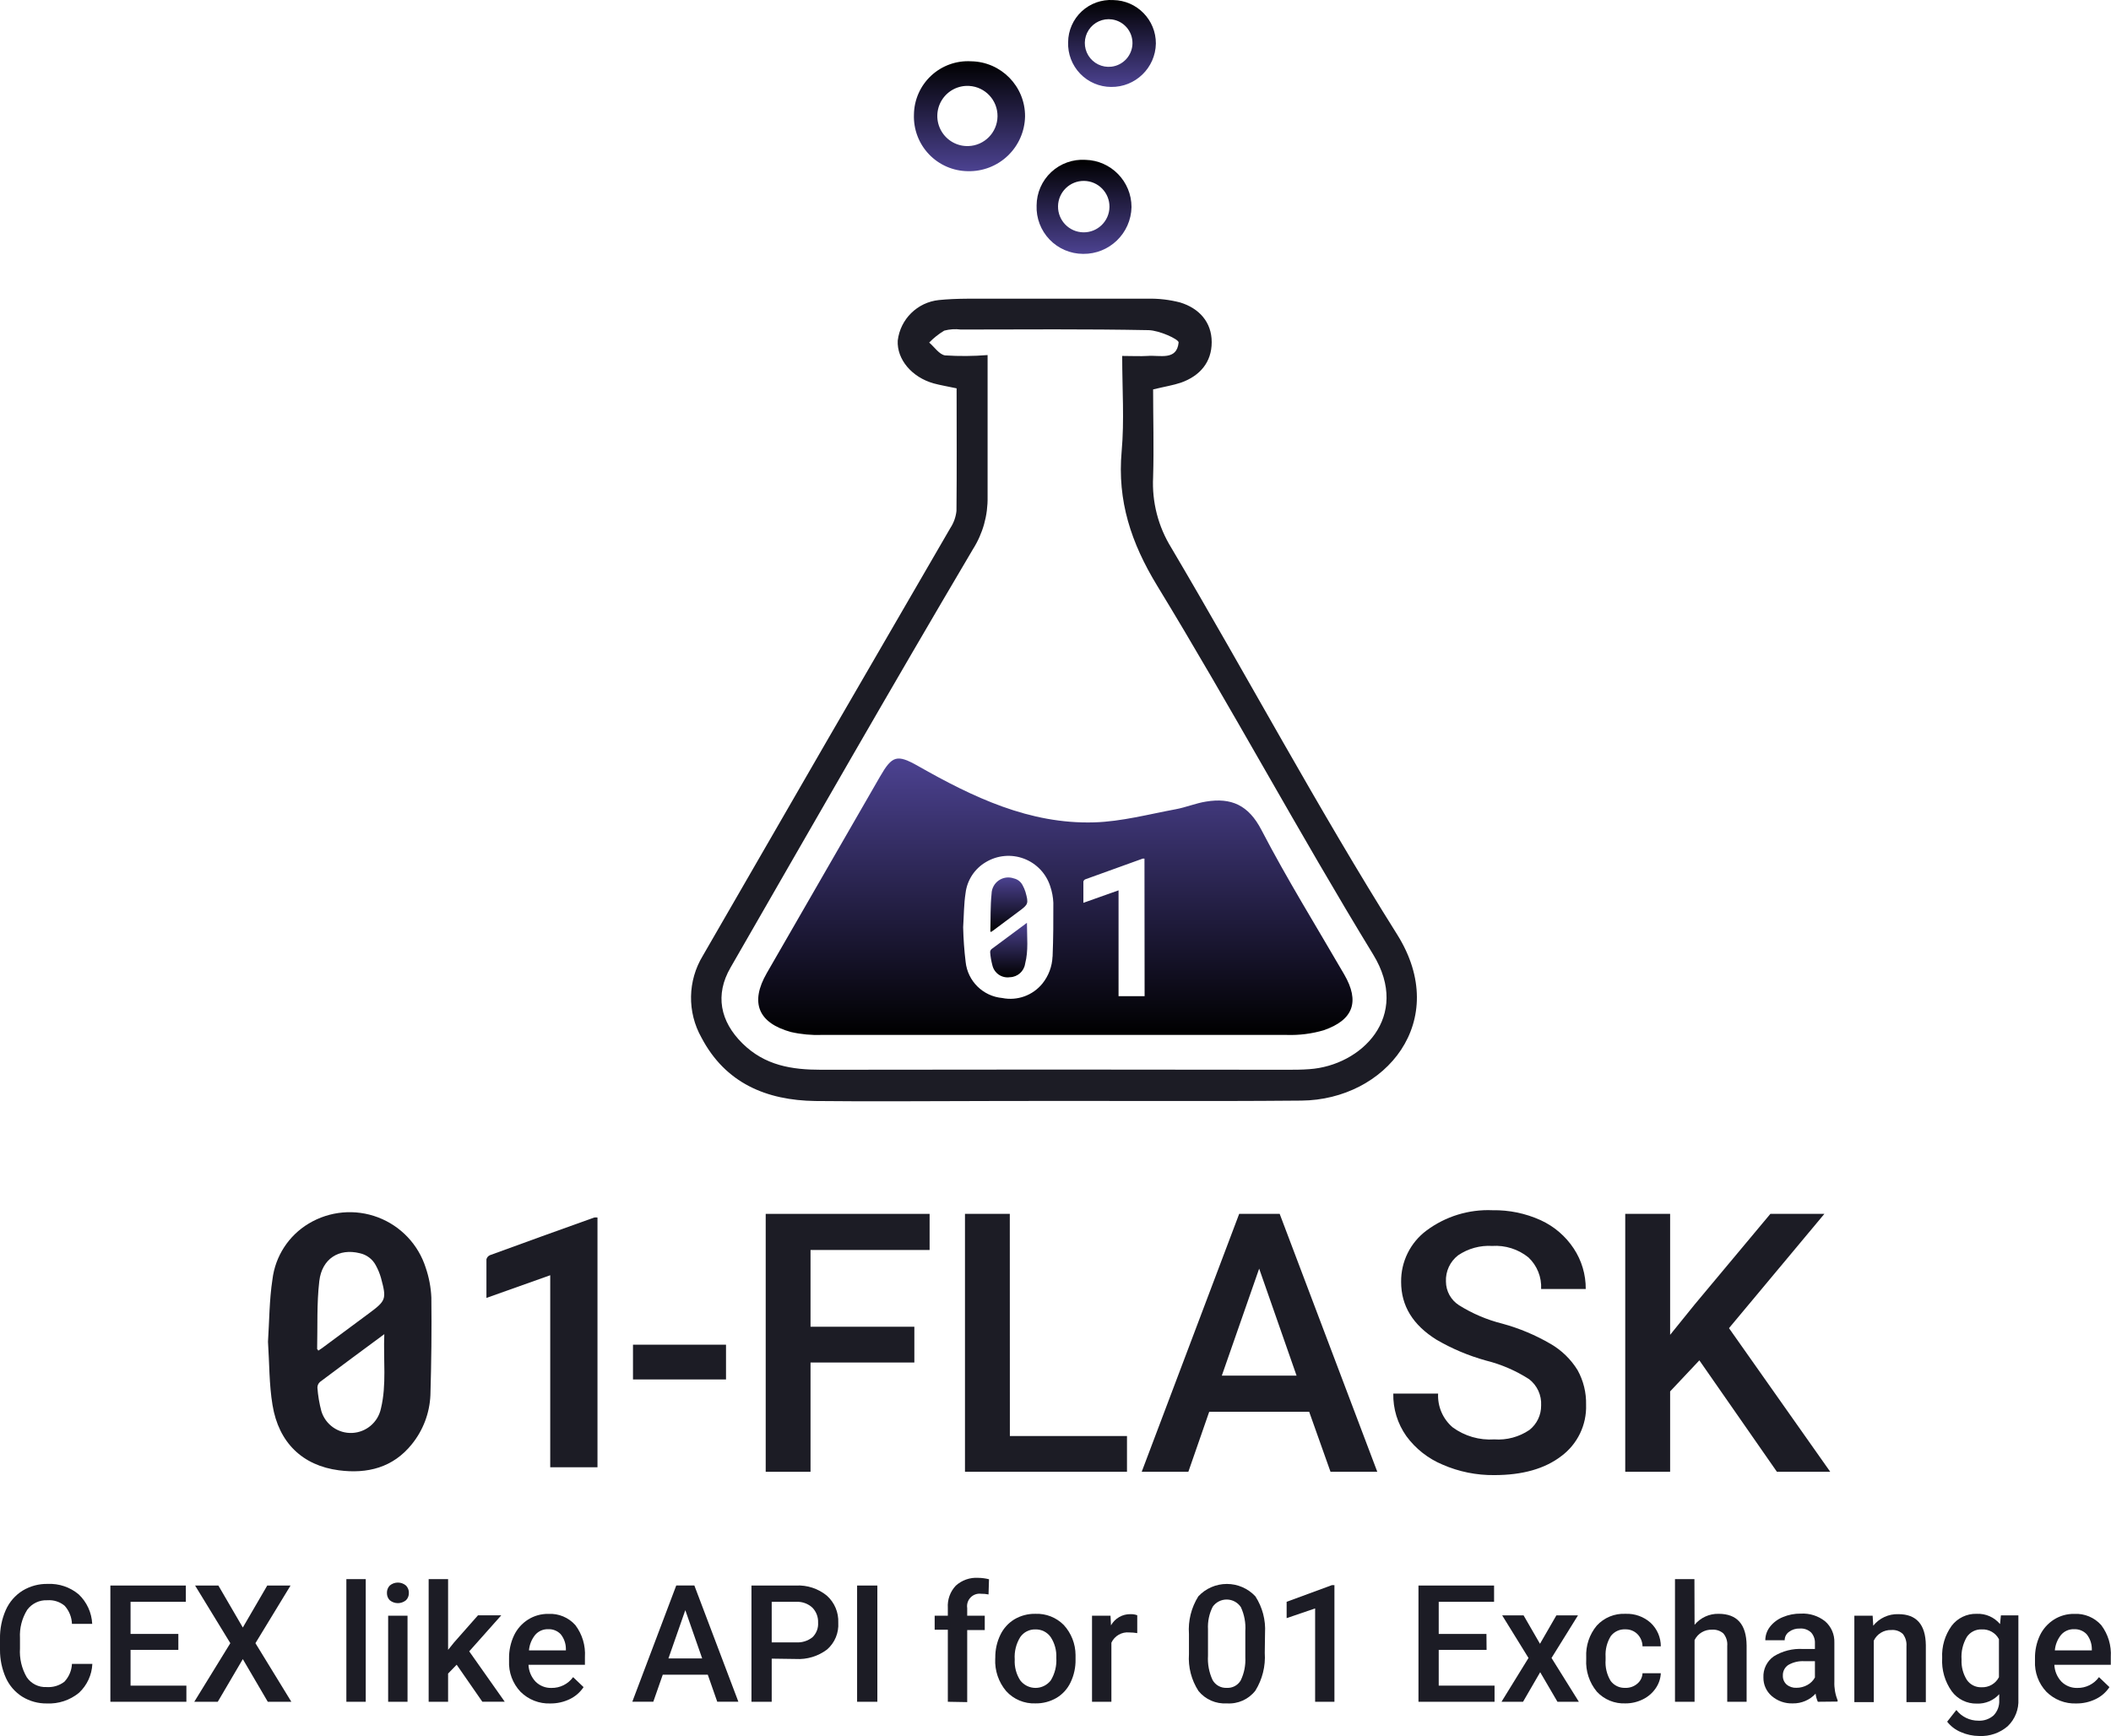
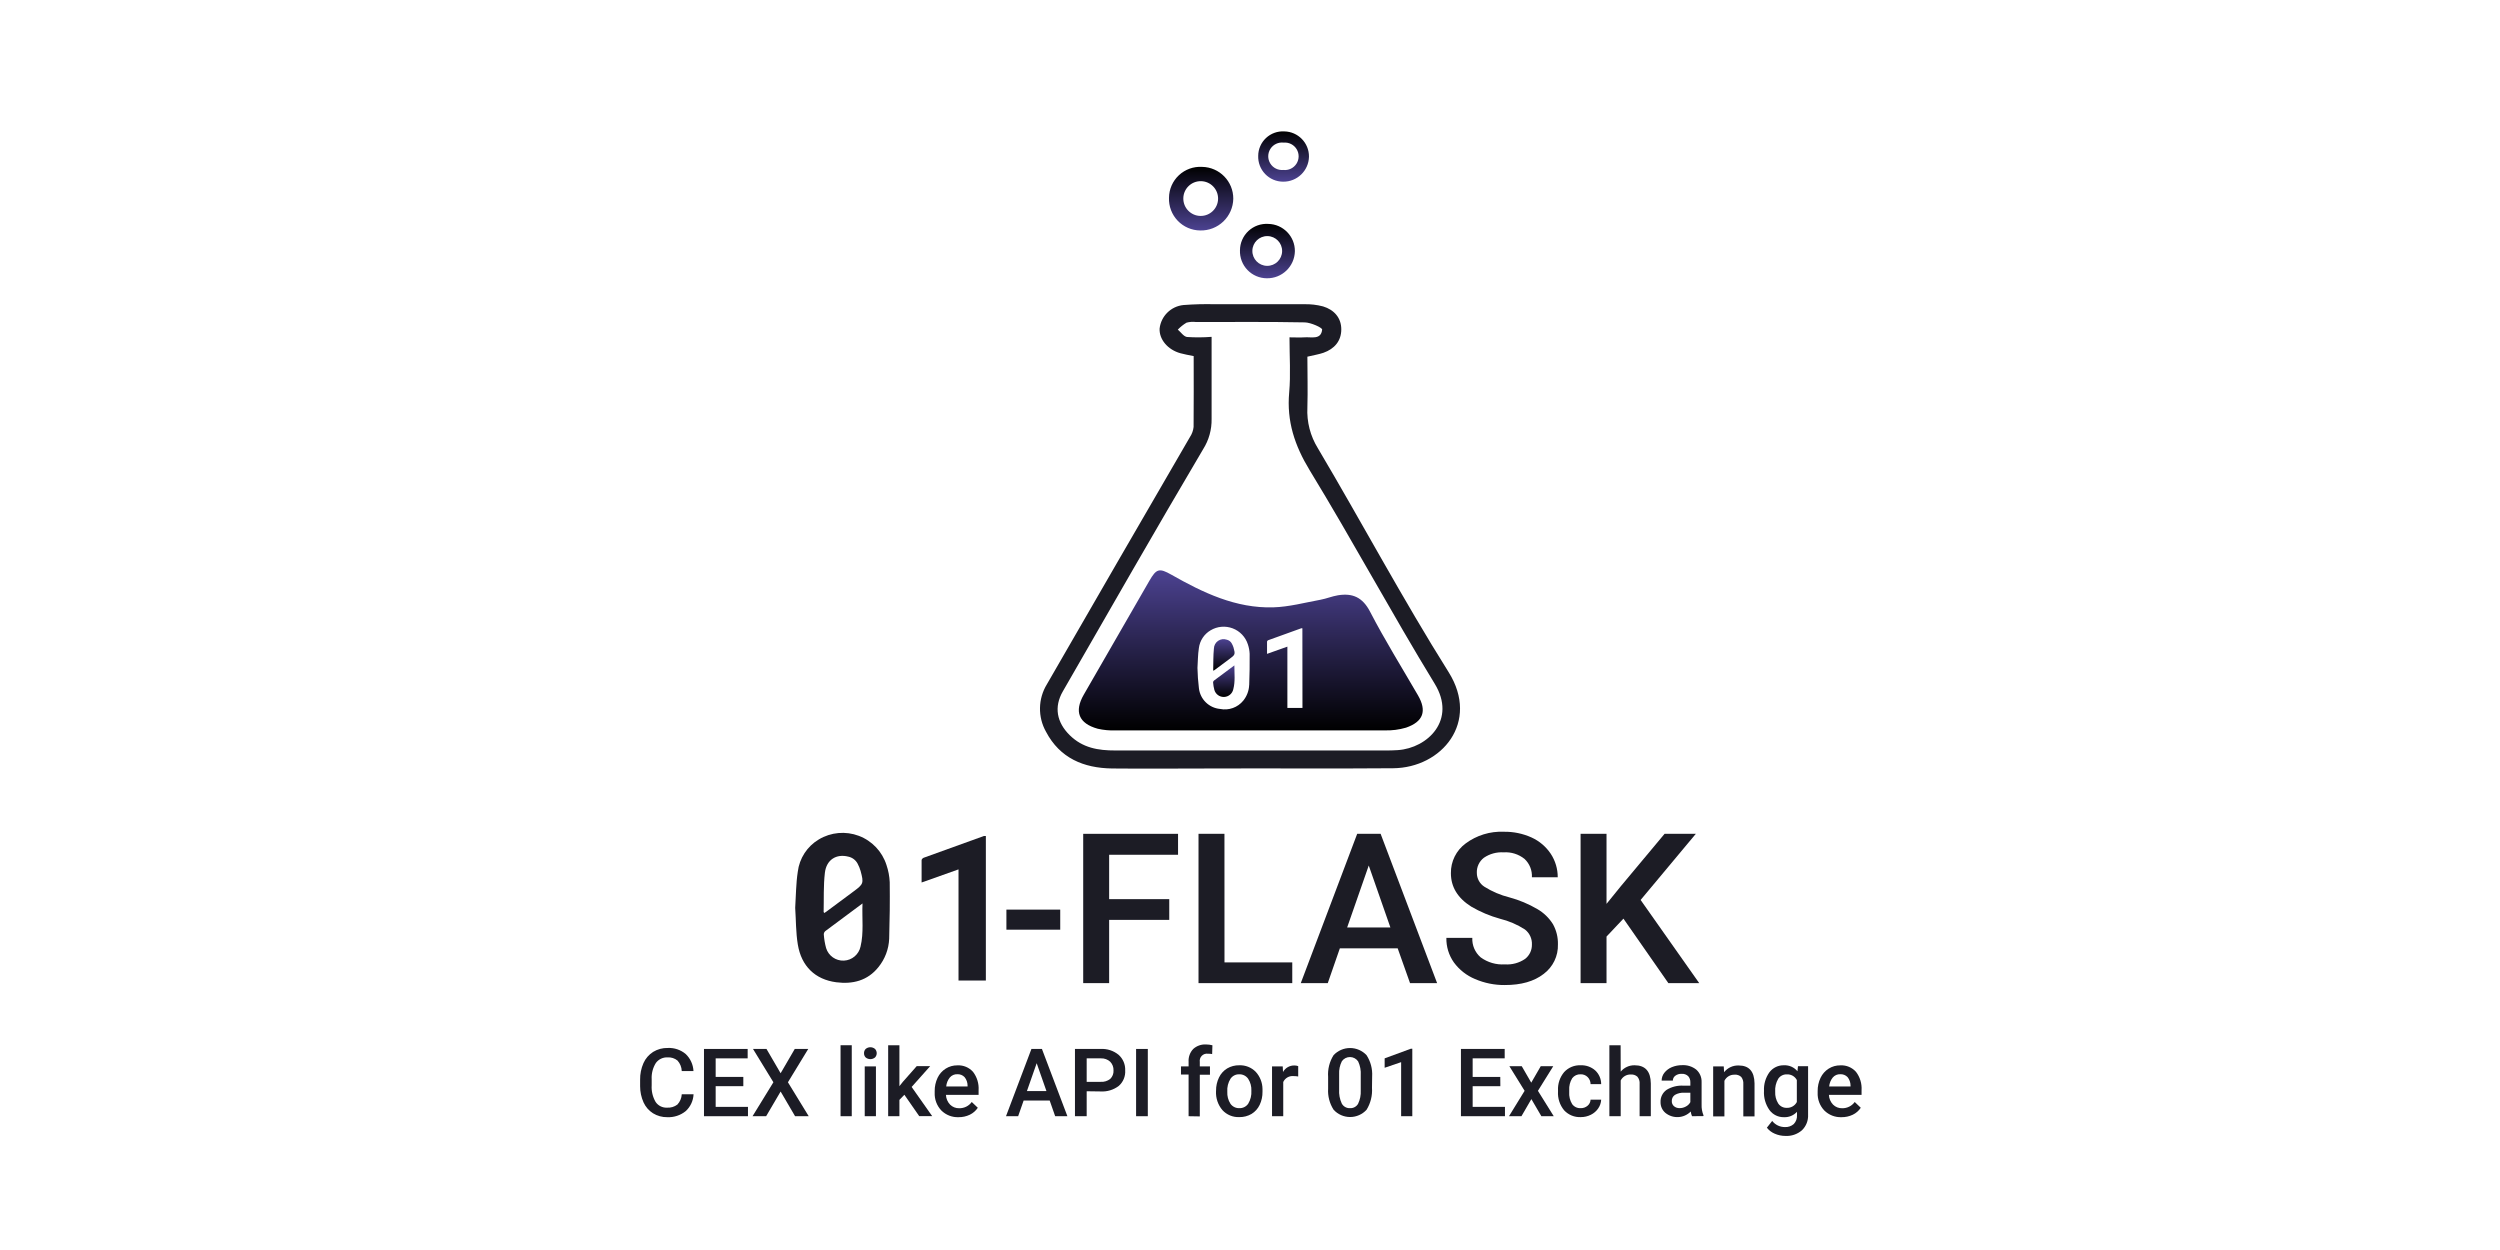
- <svg xmlns="http://www.w3.org/2000/svg" xmlns:xlink="http://www.w3.org/1999/xlink" id="Layer_1" data-name="Layer 1" viewBox="0 0 312.72 257.14">
+ <svg xmlns="http://www.w3.org/2000/svg" xmlns:xlink="http://www.w3.org/1999/xlink" id="Layer_1" data-name="Layer 1" viewBox="0 0 640 320">
  <defs>
    <style>.cls-1{fill:#1c1c25;}.cls-2{fill:url(#linear-gradient);}.cls-3{fill:url(#linear-gradient-2);}.cls-4{fill:url(#linear-gradient-3);}.cls-5{fill:url(#linear-gradient-4);}.cls-6{fill:url(#linear-gradient-5);}.cls-7{fill:url(#linear-gradient-6);}</style>
-     <linearGradient id="linear-gradient" x1="307.43" y1="59.02" x2="307.43" y2="42.73" gradientUnits="userSpaceOnUse">
+     <linearGradient id="linear-gradient" x1="307.43" y1="59.01" x2="307.43" y2="42.73" gradientUnits="userSpaceOnUse">
      <stop offset="0" stop-color="#4c4291" />
      <stop offset="1" />
    </linearGradient>
-     <linearGradient id="linear-gradient-2" x1="324.46" y1="71.25" x2="324.46" y2="57.32" xlink:href="#linear-gradient" />
-     <linearGradient id="linear-gradient-3" x1="328.6" y1="46.52" x2="328.6" y2="33.64" xlink:href="#linear-gradient" />
-     <linearGradient id="linear-gradient-4" x1="313.32" y1="170.35" x2="313.32" y2="178.41" xlink:href="#linear-gradient" />
+     <linearGradient id="linear-gradient-2" x1="324.46" y1="71.24" x2="324.46" y2="57.31" xlink:href="#linear-gradient" />
+     <linearGradient id="linear-gradient-3" x1="328.6" y1="46.51" x2="328.6" y2="33.64" xlink:href="#linear-gradient" />
+     <linearGradient id="linear-gradient-4" x1="313.32" y1="170.34" x2="313.32" y2="178.41" xlink:href="#linear-gradient" />
    <linearGradient id="linear-gradient-5" x1="313.31" y1="163.64" x2="313.31" y2="171.69" xlink:href="#linear-gradient" />
    <linearGradient id="linear-gradient-6" x1="320.21" y1="145.99" x2="320.21" y2="186.98" xlink:href="#linear-gradient" />
  </defs>
-   <path class="cls-1" d="M271.42,238H257.64v-5.15h13.78Z" transform="translate(-163.87 -33.64)" />
-   <path class="cls-1" d="M299.32,235.49H283.94v16.19H277.3V213.47h24.28v5.35H283.94v11.37h15.38Z" transform="translate(-163.87 -33.64)" />
-   <path class="cls-1" d="M313.47,246.38h17.35v5.3h-24V213.47h6.64Z" transform="translate(-163.87 -33.64)" />
-   <path class="cls-1" d="M357.81,242.79H343l-3.09,8.89H333l14.44-38.21h6l14.46,38.21h-6.93Zm-12.94-5.36h11.07l-5.54-15.85Z" transform="translate(-163.87 -33.64)" />
-   <path class="cls-1" d="M392.17,241.84a4.59,4.59,0,0,0-1.78-3.88A21.34,21.34,0,0,0,384,235.2a30.86,30.86,0,0,1-7.35-3.1c-3.48-2.18-5.22-5-5.22-8.55a9.34,9.34,0,0,1,3.77-7.62,15.26,15.26,0,0,1,9.77-3,16.57,16.57,0,0,1,7.12,1.47A11.71,11.71,0,0,1,397,218.6a10.73,10.73,0,0,1,1.78,6h-6.61a6,6,0,0,0-1.88-4.68,7.74,7.74,0,0,0-5.37-1.7,8.13,8.13,0,0,0-5.05,1.39,4.65,4.65,0,0,0-1.8,3.89A4.18,4.18,0,0,0,380,227a22.21,22.21,0,0,0,6.41,2.73,29.64,29.64,0,0,1,7.16,3,11.39,11.39,0,0,1,4,3.89,10.11,10.11,0,0,1,1.26,5.13,9.1,9.1,0,0,1-3.66,7.6q-3.67,2.82-9.94,2.82a18.61,18.61,0,0,1-7.63-1.54,12.72,12.72,0,0,1-5.4-4.24,10.53,10.53,0,0,1-1.93-6.3h6.64a6.17,6.17,0,0,0,2.15,5,9.38,9.38,0,0,0,6.17,1.79,8.22,8.22,0,0,0,5.21-1.4A4.56,4.56,0,0,0,392.17,241.84Z" transform="translate(-163.87 -33.64)" />
-   <path class="cls-1" d="M415.61,235.17l-4.33,4.6v11.91h-6.65V213.47h6.65v17.92l3.67-4.54,11.18-13.38h8L420,230.4l15,21.28H427.1Z" transform="translate(-163.87 -33.64)" />
-   <path class="cls-1" d="M203.57,232.41c.2-3.07.19-6.18.66-9.23a11.22,11.22,0,0,1,5.38-8.28,11.81,11.81,0,0,1,17.33,6.56,15.85,15.85,0,0,1,.83,4.39c.06,4.82,0,9.66-.14,14.48a12.38,12.38,0,0,1-2.74,7.25c-2.79,3.49-6.61,4.43-10.81,3.88-5.41-.7-8.93-4.11-9.84-9.67C203.73,238.73,203.78,235.57,203.57,232.41Zm7.47,1.31.55-.37c2.3-1.7,4.58-3.41,6.88-5.1,2.6-1.93,2.69-2.13,1.84-5.29a9,9,0,0,0-.77-1.87,3.52,3.52,0,0,0-2.37-1.79c-3.08-.77-5.61.8-6,4.13s-.24,6.71-.32,10.07C210.87,233.55,211,233.6,211,233.72Zm9.76-2.43c-3.36,2.48-6.45,4.76-9.52,7.07a1.13,1.13,0,0,0-.39.85,18.69,18.69,0,0,0,.59,3.5,4.56,4.56,0,0,0,8.82-.4C221.16,238.76,220.64,235.15,220.8,231.29Z" transform="translate(-163.87 -33.64)" />
-   <path class="cls-1" d="M235.93,225.92c0-2.06,0-3.89,0-5.72a.9.9,0,0,1,.52-.61q7.71-2.82,15.45-5.58a1.88,1.88,0,0,1,.48,0v37h-7V222.56Z" transform="translate(-163.87 -33.64)" />
-   <path class="cls-1" d="M177.55,280.14a6.21,6.21,0,0,1-2,4.3A7,7,0,0,1,170.8,286a6.76,6.76,0,0,1-3.63-1,6.43,6.43,0,0,1-2.42-2.77,10.08,10.08,0,0,1-.88-4.18v-1.61a10.17,10.17,0,0,1,.86-4.29,6.5,6.5,0,0,1,2.48-2.86,6.9,6.9,0,0,1,3.73-1,6.66,6.66,0,0,1,4.59,1.55,6.44,6.44,0,0,1,2,4.37h-3a4.24,4.24,0,0,0-1.08-2.68,3.57,3.57,0,0,0-2.55-.82,3.5,3.5,0,0,0-3,1.42,7.16,7.16,0,0,0-1.07,4.19v1.52a7.55,7.55,0,0,0,1,4.27,3.33,3.33,0,0,0,2.93,1.46,3.89,3.89,0,0,0,2.65-.79,4.16,4.16,0,0,0,1.12-2.64Z" transform="translate(-163.87 -33.64)" />
-   <path class="cls-1" d="M190.29,278.06h-7.08v5.3h8.27v2.39H180.22V268.53H191.4v2.41h-8.19v4.76h7.08Z" transform="translate(-163.87 -33.64)" />
-   <path class="cls-1" d="M199.84,274.75l3.62-6.22h3.45l-5.2,8.54,5.32,8.68h-3.49l-3.7-6.32-3.71,6.32h-3.48l5.34-8.68-5.22-8.54h3.45Z" transform="translate(-163.87 -33.64)" />
-   <path class="cls-1" d="M218.05,285.75h-2.87V267.58h2.87Z" transform="translate(-163.87 -33.64)" />
-   <path class="cls-1" d="M221.19,269.63a1.52,1.52,0,0,1,.42-1.1,1.86,1.86,0,0,1,2.4,0,1.49,1.49,0,0,1,.43,1.1,1.46,1.46,0,0,1-.43,1.08,1.89,1.89,0,0,1-2.4,0A1.49,1.49,0,0,1,221.19,269.63Zm3.05,16.12h-2.87V273h2.87Z" transform="translate(-163.87 -33.64)" />
-   <path class="cls-1" d="M231.52,280.26l-1.27,1.31v4.18h-2.88V267.58h2.88v10.48l.9-1.12,3.53-4h3.45l-4.75,5.34,5.26,7.46h-3.32Z" transform="translate(-163.87 -33.64)" />
-   <path class="cls-1" d="M245.41,286a5.94,5.94,0,0,1-4.43-1.73,6.23,6.23,0,0,1-1.7-4.58v-.35a7.75,7.75,0,0,1,.74-3.43,5.64,5.64,0,0,1,2.08-2.34,5.47,5.47,0,0,1,3-.84,5,5,0,0,1,4,1.66,7.08,7.08,0,0,1,1.42,4.72v1.16h-8.36a3.87,3.87,0,0,0,1.06,2.51,3.2,3.2,0,0,0,2.33.92,3.88,3.88,0,0,0,3.22-1.6l1.55,1.48a5.13,5.13,0,0,1-2.05,1.78A6.48,6.48,0,0,1,245.41,286Zm-.34-11a2.42,2.42,0,0,0-1.91.83,4.21,4.21,0,0,0-.93,2.31h5.47v-.22a3.46,3.46,0,0,0-.77-2.18A2.4,2.4,0,0,0,245.07,275Z" transform="translate(-163.87 -33.64)" />
-   <path class="cls-1" d="M268.72,281.74h-6.67l-1.4,4h-3.11l6.51-17.22h2.68l6.52,17.22h-3.13Zm-5.83-2.41h5l-2.5-7.15Z" transform="translate(-163.87 -33.64)" />
-   <path class="cls-1" d="M278.19,279.36v6.39h-3V268.53h6.58a6.68,6.68,0,0,1,4.59,1.5,5.07,5.07,0,0,1,1.69,4A4.87,4.87,0,0,1,286.4,278a7,7,0,0,1-4.65,1.41Zm0-2.41h3.59a3.55,3.55,0,0,0,2.44-.75,2.75,2.75,0,0,0,.84-2.17,3,3,0,0,0-.85-2.23,3.29,3.29,0,0,0-2.34-.86h-3.68Z" transform="translate(-163.87 -33.64)" />
-   <path class="cls-1" d="M293.84,285.75h-3V268.53h3Z" transform="translate(-163.87 -33.64)" />
-   <path class="cls-1" d="M304.28,285.75V275.08h-1.95V273h1.95v-1.17a4.36,4.36,0,0,1,1.18-3.28,4.5,4.5,0,0,1,3.31-1.16,6.72,6.72,0,0,1,1.61.21l-.07,2.25a5.16,5.16,0,0,0-1.1-.1,1.85,1.85,0,0,0-2.06,2.12V273h2.6v2.13h-2.6v10.67Z" transform="translate(-163.87 -33.64)" />
-   <path class="cls-1" d="M311.31,279.23a7.54,7.54,0,0,1,.75-3.39,5.46,5.46,0,0,1,2.09-2.31,5.9,5.9,0,0,1,3.1-.81,5.6,5.6,0,0,1,4.21,1.66,6.63,6.63,0,0,1,1.74,4.43v.67a7.53,7.53,0,0,1-.73,3.38,5.31,5.31,0,0,1-2.08,2.31,6,6,0,0,1-3.13.82,5.56,5.56,0,0,1-4.33-1.81,6.91,6.91,0,0,1-1.63-4.8Zm2.88.25a5.16,5.16,0,0,0,.81,3.09,2.85,2.85,0,0,0,4.54,0,5.72,5.72,0,0,0,.81-3.33,5.13,5.13,0,0,0-.83-3.07,2.68,2.68,0,0,0-2.27-1.14,2.64,2.64,0,0,0-2.23,1.12A5.54,5.54,0,0,0,314.19,279.48Z" transform="translate(-163.87 -33.64)" />
-   <path class="cls-1" d="M332.34,275.58a7.49,7.49,0,0,0-1.17-.1,2.64,2.64,0,0,0-2.66,1.52v8.75h-2.87V273h2.74l.07,1.43a3.24,3.24,0,0,1,2.89-1.66,2.67,2.67,0,0,1,1,.16Z" transform="translate(-163.87 -33.64)" />
-   <path class="cls-1" d="M351.23,278.5a9.43,9.43,0,0,1-1.39,5.6,4.92,4.92,0,0,1-4.23,1.89,5,5,0,0,1-4.2-1.84A8.92,8.92,0,0,1,340,278.7v-3a9.24,9.24,0,0,1,1.39-5.57,5.78,5.78,0,0,1,8.45,0,9,9,0,0,1,1.43,5.42Zm-2.88-3.22a7.3,7.3,0,0,0-.66-3.55,2.53,2.53,0,0,0-4.17-.06,6.6,6.6,0,0,0-.7,3.34v3.9a7.49,7.49,0,0,0,.67,3.6,2.27,2.27,0,0,0,2.12,1.18,2.24,2.24,0,0,0,2.05-1.09,7,7,0,0,0,.69-3.43Z" transform="translate(-163.87 -33.64)" />
-   <path class="cls-1" d="M361.55,285.75h-2.86V271.92l-4.22,1.44v-2.42l6.71-2.47h.37Z" transform="translate(-163.87 -33.64)" />
-   <path class="cls-1" d="M384.09,278.06H377v5.3h8.27v2.39H374V268.53H385.2v2.41H377v4.76h7.07Z" transform="translate(-163.87 -33.64)" />
-   <path class="cls-1" d="M392,277.16l2.43-4.21h3.2l-3.92,6.31,4.05,6.49h-3.17l-2.56-4.38-2.54,4.38h-3.19l4-6.49-3.9-6.31h3.17Z" transform="translate(-163.87 -33.64)" />
-   <path class="cls-1" d="M404.64,283.69a2.59,2.59,0,0,0,1.79-.63,2.13,2.13,0,0,0,.76-1.54h2.71a4.25,4.25,0,0,1-.75,2.22,4.87,4.87,0,0,1-1.89,1.64,5.7,5.7,0,0,1-2.58.61,5.46,5.46,0,0,1-4.26-1.74,6.89,6.89,0,0,1-1.57-4.8v-.3a6.78,6.78,0,0,1,1.56-4.68,5.41,5.41,0,0,1,4.26-1.75,5.25,5.25,0,0,1,3.72,1.33,4.75,4.75,0,0,1,1.51,3.49h-2.71a2.64,2.64,0,0,0-.75-1.81,2.44,2.44,0,0,0-1.8-.71,2.54,2.54,0,0,0-2.15,1,5.23,5.23,0,0,0-.77,3.07v.46a5.26,5.26,0,0,0,.75,3.11A2.55,2.55,0,0,0,404.64,283.69Z" transform="translate(-163.87 -33.64)" />
-   <path class="cls-1" d="M414.9,274.35a4.49,4.49,0,0,1,3.56-1.63c2.73,0,4.11,1.55,4.15,4.67v8.36h-2.87v-8.26a2.53,2.53,0,0,0-.58-1.87,2.31,2.31,0,0,0-1.68-.55,2.77,2.77,0,0,0-2.58,1.54v9.14H412V267.58h2.88Z" transform="translate(-163.87 -33.64)" />
-   <path class="cls-1" d="M433.16,285.75a4.17,4.17,0,0,1-.33-1.2,4.48,4.48,0,0,1-3.36,1.44,4.53,4.53,0,0,1-3.15-1.1,3.54,3.54,0,0,1-1.22-2.72,3.62,3.62,0,0,1,1.52-3.14,7.39,7.39,0,0,1,4.35-1.1h1.76v-.84a2.25,2.25,0,0,0-.55-1.59,2.2,2.2,0,0,0-1.69-.6,2.5,2.5,0,0,0-1.61.5,1.5,1.5,0,0,0-.63,1.24h-2.87a3.24,3.24,0,0,1,.69-2,4.62,4.62,0,0,1,1.9-1.43,6.64,6.64,0,0,1,2.68-.52,5.32,5.32,0,0,1,3.58,1.13,4,4,0,0,1,1.38,3.17v5.77a6.64,6.64,0,0,0,.48,2.76v.2ZM430,283.68a3.31,3.31,0,0,0,1.6-.41,2.77,2.77,0,0,0,1.13-1.12v-2.41h-1.55a4.25,4.25,0,0,0-2.4.56,1.8,1.8,0,0,0-.8,1.57,1.68,1.68,0,0,0,.55,1.32A2.11,2.11,0,0,0,430,283.68Z" transform="translate(-163.87 -33.64)" />
-   <path class="cls-1" d="M441.28,273l.09,1.48a4.58,4.58,0,0,1,3.72-1.71q4,0,4.07,4.57v8.46h-2.87v-8.29a2.63,2.63,0,0,0-.53-1.8,2.22,2.22,0,0,0-1.72-.59,2.77,2.77,0,0,0-2.59,1.57v9.11h-2.88V273Z" transform="translate(-163.87 -33.64)" />
-   <path class="cls-1" d="M451.58,279.26a7.49,7.49,0,0,1,1.4-4.76,4.5,4.5,0,0,1,3.72-1.78,4.25,4.25,0,0,1,3.45,1.52l.13-1.29h2.59v12.41a5.17,5.17,0,0,1-1.57,4,6,6,0,0,1-4.23,1.46,6.84,6.84,0,0,1-2.75-.59,5,5,0,0,1-2-1.53l1.36-1.73a4.1,4.1,0,0,0,3.26,1.58,3.15,3.15,0,0,0,2.26-.78,3,3,0,0,0,.83-2.28v-.86a4.24,4.24,0,0,1-3.31,1.39A4.49,4.49,0,0,1,453,284.2,7.73,7.73,0,0,1,451.58,279.26Zm2.87.24a5.2,5.2,0,0,0,.78,3,2.52,2.52,0,0,0,2.18,1.1,2.76,2.76,0,0,0,2.58-1.49v-5.63a2.71,2.71,0,0,0-2.55-1.45,2.54,2.54,0,0,0-2.21,1.12A5.82,5.82,0,0,0,454.45,279.5Z" transform="translate(-163.87 -33.64)" />
-   <path class="cls-1" d="M471.45,286a5.94,5.94,0,0,1-4.43-1.73,6.22,6.22,0,0,1-1.69-4.58v-.35a7.75,7.75,0,0,1,.73-3.43,5.7,5.7,0,0,1,2.08-2.34,5.47,5.47,0,0,1,3-.84,5,5,0,0,1,4,1.66,7.08,7.08,0,0,1,1.42,4.72v1.16h-8.36a3.87,3.87,0,0,0,1.06,2.51,3.2,3.2,0,0,0,2.34.92,3.87,3.87,0,0,0,3.21-1.6l1.55,1.48a5.07,5.07,0,0,1-2.05,1.78A6.42,6.42,0,0,1,471.45,286Zm-.34-11a2.42,2.42,0,0,0-1.91.83,4.21,4.21,0,0,0-.93,2.31h5.48v-.22a3.52,3.52,0,0,0-.77-2.18A2.42,2.42,0,0,0,471.11,275Z" transform="translate(-163.87 -33.64)" />
+   <path class="cls-1" d="M271.42,238H257.64v-5.14h13.78Z" />
+   <path class="cls-1" d="M299.33,235.49H283.94v16.19H277.3V213.46h24.28v5.36H283.94v11.36h15.39Z" />
+   <path class="cls-1" d="M313.47,246.38h17.35v5.3h-24V213.46h6.64Z" />
+   <path class="cls-1" d="M357.81,242.78H343l-3.09,8.9H333l14.44-38.22h6l14.46,38.22h-6.93Zm-12.94-5.35h11.07l-5.54-15.86Z" />
+   <path class="cls-1" d="M392.17,241.84a4.63,4.63,0,0,0-1.78-3.89A21.12,21.12,0,0,0,384,235.2a30.86,30.86,0,0,1-7.35-3.1q-5.22-3.28-5.22-8.56a9.28,9.28,0,0,1,3.77-7.61,15.26,15.26,0,0,1,9.77-3,16.57,16.57,0,0,1,7.12,1.47,11.75,11.75,0,0,1,4.91,4.18,10.84,10.84,0,0,1,1.78,6h-6.61a6,6,0,0,0-1.88-4.69,7.74,7.74,0,0,0-5.37-1.69,8.07,8.07,0,0,0-5.05,1.39,4.63,4.63,0,0,0-1.8,3.89A4.2,4.2,0,0,0,380,227a22.21,22.21,0,0,0,6.41,2.73,29.25,29.25,0,0,1,7.16,3,11.45,11.45,0,0,1,4,3.88,10.15,10.15,0,0,1,1.26,5.14,9.09,9.09,0,0,1-3.67,7.59q-3.66,2.84-9.93,2.83a18.74,18.74,0,0,1-7.63-1.54,12.79,12.79,0,0,1-5.4-4.24,10.53,10.53,0,0,1-1.93-6.3h6.64a6.19,6.19,0,0,0,2.15,5,9.43,9.43,0,0,0,6.17,1.79,8.16,8.16,0,0,0,5.21-1.41A4.53,4.53,0,0,0,392.17,241.84Z" />
+   <path class="cls-1" d="M415.6,235.17l-4.33,4.59v11.92h-6.64V213.46h6.64v17.93l3.68-4.54,11.18-13.39h8L420,230.39l15,21.29H427.1Z" />
+   <path class="cls-1" d="M203.57,232.41c.2-3.07.19-6.19.66-9.23a11.18,11.18,0,0,1,5.38-8.28,11.8,11.8,0,0,1,17.33,6.55,15.85,15.85,0,0,1,.83,4.39c.06,4.83,0,9.66-.14,14.49a12.35,12.35,0,0,1-2.74,7.24c-2.79,3.5-6.61,4.43-10.81,3.89-5.41-.71-8.93-4.12-9.84-9.67C203.73,238.72,203.78,235.56,203.57,232.41Zm7.47,1.31.55-.37,6.88-5.11c2.6-1.92,2.69-2.12,1.84-5.28a9.29,9.29,0,0,0-.77-1.88,3.51,3.51,0,0,0-2.37-1.78c-3.08-.78-5.61.79-6,4.13s-.24,6.71-.32,10.07C210.87,233.55,211,233.6,211,233.72Zm9.76-2.44c-3.36,2.49-6.45,4.77-9.52,7.08a1.1,1.1,0,0,0-.39.84,18.41,18.41,0,0,0,.59,3.5,4.56,4.56,0,0,0,8.82-.39C221.16,238.76,220.64,235.15,220.8,231.28Z" />
+   <path class="cls-1" d="M235.93,225.92c0-2.06,0-3.89,0-5.73,0-.21.3-.52.52-.6q7.71-2.82,15.45-5.58a1.79,1.79,0,0,1,.48,0v37h-7V222.56Z" />
+   <path class="cls-1" d="M177.55,280.14a6.21,6.21,0,0,1-2,4.3A7,7,0,0,1,170.8,286a6.75,6.75,0,0,1-3.63-1,6.46,6.46,0,0,1-2.42-2.78,10.07,10.07,0,0,1-.88-4.17v-1.61a10.14,10.14,0,0,1,.86-4.29,6.58,6.58,0,0,1,2.48-2.87,6.89,6.89,0,0,1,3.73-1,6.65,6.65,0,0,1,4.59,1.54,6.46,6.46,0,0,1,2,4.37h-3a4.24,4.24,0,0,0-1.08-2.68,3.62,3.62,0,0,0-2.55-.82,3.51,3.51,0,0,0-3,1.43,7.12,7.12,0,0,0-1.07,4.18v1.53a7.54,7.54,0,0,0,1,4.26,3.32,3.32,0,0,0,2.93,1.47,3.94,3.94,0,0,0,2.65-.79,4.16,4.16,0,0,0,1.12-2.64Z" />
+   <path class="cls-1" d="M190.29,278.06h-7.08v5.3h8.27v2.39H180.22V268.53H191.4v2.41h-8.19v4.75h7.08Z" />
+   <path class="cls-1" d="M199.84,274.75l3.62-6.22h3.45l-5.2,8.53,5.32,8.69h-3.49l-3.7-6.32-3.71,6.32h-3.48l5.34-8.69-5.22-8.53h3.45Z" />
+   <path class="cls-1" d="M218.05,285.75h-2.87V267.58h2.87Z" />
+   <path class="cls-1" d="M221.19,269.63a1.51,1.51,0,0,1,.42-1.1,1.86,1.86,0,0,1,2.4,0,1.6,1.6,0,0,1,0,2.18,1.89,1.89,0,0,1-2.4,0A1.49,1.49,0,0,1,221.19,269.63Zm3.05,16.12h-2.87V273h2.87Z" />
+   <path class="cls-1" d="M231.52,280.26l-1.27,1.31v4.18h-2.88V267.58h2.88v10.48l.9-1.13,3.53-4h3.45l-4.75,5.33,5.26,7.47h-3.32Z" />
+   <path class="cls-1" d="M245.41,286a5.94,5.94,0,0,1-4.43-1.72,6.24,6.24,0,0,1-1.7-4.58v-.36a7.74,7.74,0,0,1,.74-3.42,5.6,5.6,0,0,1,2.08-2.35,5.47,5.47,0,0,1,3-.84,5,5,0,0,1,4,1.67,7,7,0,0,1,1.42,4.72v1.16h-8.36a3.84,3.84,0,0,0,1.06,2.5,3.17,3.17,0,0,0,2.33.93,3.88,3.88,0,0,0,3.22-1.6l1.55,1.48a5.21,5.21,0,0,1-2.05,1.78A6.48,6.48,0,0,1,245.41,286Zm-.34-11a2.39,2.39,0,0,0-1.91.83,4.21,4.21,0,0,0-.93,2.3h5.47v-.21a3.46,3.46,0,0,0-.77-2.18A2.4,2.4,0,0,0,245.07,275Z" />
+   <path class="cls-1" d="M268.72,281.74h-6.67l-1.4,4h-3.11l6.51-17.22h2.68l6.52,17.22h-3.13Zm-5.83-2.42h5l-2.5-7.14Z" />
+   <path class="cls-1" d="M278.19,279.36v6.39h-3V268.53h6.58a6.68,6.68,0,0,1,4.59,1.5,5.06,5.06,0,0,1,1.69,4A4.87,4.87,0,0,1,286.4,278a7,7,0,0,1-4.65,1.41Zm0-2.41h3.59a3.55,3.55,0,0,0,2.44-.75,2.77,2.77,0,0,0,.84-2.17,3,3,0,0,0-.85-2.23,3.29,3.29,0,0,0-2.34-.86h-3.68Z" />
+   <path class="cls-1" d="M293.84,285.75h-3V268.53h3Z" />
+   <path class="cls-1" d="M304.28,285.75V275.08h-1.95V273h1.95v-1.17a4.39,4.39,0,0,1,1.18-3.29,4.54,4.54,0,0,1,3.31-1.16,6.72,6.72,0,0,1,1.61.21l-.07,2.25a6,6,0,0,0-1.1-.09,1.84,1.84,0,0,0-2.06,2.11V273h2.6v2.13h-2.6v10.67Z" />
+   <path class="cls-1" d="M311.31,279.23a7.54,7.54,0,0,1,.75-3.39,5.48,5.48,0,0,1,2.09-2.32,5.9,5.9,0,0,1,3.1-.81,5.61,5.61,0,0,1,4.21,1.67,6.6,6.6,0,0,1,1.74,4.42v.68a7.53,7.53,0,0,1-.73,3.38,5.42,5.42,0,0,1-2.08,2.31,6,6,0,0,1-3.13.81,5.55,5.55,0,0,1-4.33-1.8,6.94,6.94,0,0,1-1.63-4.81Zm2.88.25a5.18,5.18,0,0,0,.81,3.09,2.67,2.67,0,0,0,2.27,1.12,2.63,2.63,0,0,0,2.27-1.14,5.69,5.69,0,0,0,.81-3.32,5.16,5.16,0,0,0-.83-3.08,2.69,2.69,0,0,0-2.27-1.13,2.61,2.61,0,0,0-2.23,1.12A5.52,5.52,0,0,0,314.19,279.48Z" />
+   <path class="cls-1" d="M332.34,275.58a6.45,6.45,0,0,0-1.17-.1,2.63,2.63,0,0,0-2.66,1.51v8.76h-2.87V273h2.74l.07,1.43a3.25,3.25,0,0,1,2.89-1.67,2.66,2.66,0,0,1,1,.17Z" />
+   <path class="cls-1" d="M351.23,278.5a9.45,9.45,0,0,1-1.39,5.6,5.71,5.71,0,0,1-8.43,0A8.89,8.89,0,0,1,340,278.7v-3a9.2,9.2,0,0,1,1.39-5.57,5.78,5.78,0,0,1,8.45,0,9,9,0,0,1,1.43,5.42Zm-2.88-3.22a7.27,7.27,0,0,0-.66-3.55,2.53,2.53,0,0,0-4.17-.06,6.57,6.57,0,0,0-.7,3.34v3.9a7.42,7.42,0,0,0,.67,3.59,2.27,2.27,0,0,0,2.12,1.19,2.25,2.25,0,0,0,2.05-1.1,7,7,0,0,0,.69-3.42Z" />
+   <path class="cls-1" d="M361.55,285.75h-2.86V271.91l-4.22,1.44v-2.41l6.71-2.47h.37Z" />
+   <path class="cls-1" d="M384.09,278.06H377v5.3h8.27v2.39H374V268.53H385.2v2.41H377v4.75h7.07Z" />
+   <path class="cls-1" d="M392,277.16l2.43-4.21h3.2l-3.92,6.3,4.05,6.5h-3.17l-2.56-4.38-2.54,4.38h-3.19l4-6.5-3.9-6.3h3.17Z" />
+   <path class="cls-1" d="M404.64,283.69a2.59,2.59,0,0,0,1.79-.63,2.15,2.15,0,0,0,.76-1.55h2.71a4.25,4.25,0,0,1-.75,2.23,4.87,4.87,0,0,1-1.89,1.64,5.69,5.69,0,0,1-2.58.6,5.46,5.46,0,0,1-4.26-1.74,6.89,6.89,0,0,1-1.57-4.8v-.29a6.78,6.78,0,0,1,1.56-4.68,5.41,5.41,0,0,1,4.26-1.76,5.3,5.3,0,0,1,3.72,1.33,4.77,4.77,0,0,1,1.51,3.5h-2.71a2.6,2.6,0,0,0-.75-1.81,2.44,2.44,0,0,0-1.8-.71,2.54,2.54,0,0,0-2.15,1,5.21,5.21,0,0,0-.77,3.07v.46a5.23,5.23,0,0,0,.75,3.1A2.53,2.53,0,0,0,404.64,283.69Z" />
+   <path class="cls-1" d="M414.9,274.34a4.52,4.52,0,0,1,3.56-1.63q4.1,0,4.15,4.67v8.37h-2.87v-8.26a2.52,2.52,0,0,0-.58-1.87,2.31,2.31,0,0,0-1.68-.55,2.78,2.78,0,0,0-2.58,1.53v9.15H412V267.58h2.88Z" />
+   <path class="cls-1" d="M433.16,285.75a4.27,4.27,0,0,1-.33-1.2,4.84,4.84,0,0,1-6.51.33,3.52,3.52,0,0,1-1.22-2.72,3.65,3.65,0,0,1,1.52-3.14,7.4,7.4,0,0,1,4.35-1.09h1.76v-.84a2.25,2.25,0,0,0-.55-1.59,2.2,2.2,0,0,0-1.69-.6,2.49,2.49,0,0,0-1.61.49,1.52,1.52,0,0,0-.63,1.25h-2.87a3.22,3.22,0,0,1,.69-2,4.73,4.73,0,0,1,1.9-1.44,6.81,6.81,0,0,1,2.68-.52,5.37,5.37,0,0,1,3.58,1.13,4.07,4.07,0,0,1,1.38,3.18v5.77a6.56,6.56,0,0,0,.48,2.75v.21ZM430,283.68a3.21,3.21,0,0,0,1.6-.42,2.69,2.69,0,0,0,1.13-1.11v-2.41h-1.55a4.26,4.26,0,0,0-2.4.55,1.82,1.82,0,0,0-.8,1.58,1.64,1.64,0,0,0,.55,1.31A2.11,2.11,0,0,0,430,283.68Z" />
+   <path class="cls-1" d="M441.28,273l.09,1.48a4.56,4.56,0,0,1,3.72-1.72q4,0,4.07,4.58v8.46h-2.87v-8.29a2.64,2.64,0,0,0-.53-1.81,2.22,2.22,0,0,0-1.72-.58,2.77,2.77,0,0,0-2.59,1.57v9.11h-2.88V273Z" />
+   <path class="cls-1" d="M451.58,279.25a7.53,7.53,0,0,1,1.4-4.76,4.53,4.53,0,0,1,3.72-1.78,4.23,4.23,0,0,1,3.45,1.53l.13-1.29h2.59v12.4a5.19,5.19,0,0,1-1.57,4,6,6,0,0,1-4.23,1.45,6.83,6.83,0,0,1-2.75-.58,5,5,0,0,1-2-1.53l1.36-1.73a4.09,4.09,0,0,0,3.26,1.57,3.19,3.19,0,0,0,2.26-.77,3,3,0,0,0,.83-2.28v-.86a4.24,4.24,0,0,1-3.31,1.38A4.48,4.48,0,0,1,453,284.2,7.74,7.74,0,0,1,451.58,279.25Zm2.87.25a5.15,5.15,0,0,0,.78,3,2.53,2.53,0,0,0,2.18,1.11,2.77,2.77,0,0,0,2.58-1.49v-5.63a2.71,2.71,0,0,0-2.55-1.45,2.54,2.54,0,0,0-2.21,1.12A5.8,5.8,0,0,0,454.45,279.5Z" />
+   <path class="cls-1" d="M471.45,286a5.94,5.94,0,0,1-4.43-1.72,6.24,6.24,0,0,1-1.7-4.58v-.36a7.74,7.74,0,0,1,.74-3.42,5.67,5.67,0,0,1,2.08-2.35,5.47,5.47,0,0,1,3-.84,5,5,0,0,1,4,1.67,7,7,0,0,1,1.42,4.72v1.16h-8.36a3.84,3.84,0,0,0,1.06,2.5,3.17,3.17,0,0,0,2.34.93,3.88,3.88,0,0,0,3.21-1.6l1.55,1.48a5.14,5.14,0,0,1-2.05,1.78A6.48,6.48,0,0,1,471.45,286Zm-.34-11a2.39,2.39,0,0,0-1.91.83,4.21,4.21,0,0,0-.93,2.3h5.47v-.21a3.52,3.52,0,0,0-.76-2.18A2.42,2.42,0,0,0,471.11,275Z" />
  <g id="Flask">
-     <path class="cls-1" d="M305.58,91.17c-1.39-.3-2.41-.46-3.39-.73-3.26-.91-5.48-3.58-5.33-6.35a6.85,6.85,0,0,1,6.1-6c2.66-.27,5.35-.19,8-.2,7.62,0,15.25,0,22.87,0a17.6,17.6,0,0,1,4.87.56c2.81.86,4.67,2.91,4.67,5.88s-1.74,5-4.56,6c-1.16.39-2.39.58-4.12,1,0,4.21.13,8.6,0,13a18.1,18.1,0,0,0,2.69,10.45c11.26,19.06,21.71,38.61,33.48,57.33,8,12.79-1.75,24.47-14.2,24.58-15.35.14-30.7,0-46,.06-8.65,0-17.31.1-26,0-7.25-.1-13.33-2.64-16.88-9.4a12,12,0,0,1,.21-12.13q18.27-31.71,36.66-63.35a5.74,5.74,0,0,0,.91-2.54C305.62,103.23,305.58,97.27,305.58,91.17Zm4.59-4.93c0,7.42,0,14.21,0,21A14,14,0,0,1,308,115c-12.15,20.56-24,41.29-35.92,62-2.31,4-1.55,7.94,1.78,11.22s7.3,3.9,11.66,3.9q34.45-.06,68.92,0c1.13,0,2.27,0,3.4-.09,7.67-.52,15.1-7.76,9.44-17-11-18-21-36.6-32-54.64-3.85-6.33-5.91-12.54-5.25-19.89.41-4.56.08-9.18.08-14.13,1.54,0,2.66.07,3.76,0,1.81-.15,4.33.74,4.6-2,0-.49-2.89-1.79-4.46-1.82-9.27-.18-18.54-.1-27.81-.09a6.39,6.39,0,0,0-2.45.16,10.84,10.84,0,0,0-2.23,1.77c.78.66,1.49,1.77,2.35,1.9A43.47,43.47,0,0,0,310.17,86.24Z" transform="translate(-163.87 -33.64)" />
-     <path class="cls-2" d="M307.26,59a8.08,8.08,0,0,1-8-8.38,8,8,0,0,1,8.46-7.9,8.12,8.12,0,0,1,8,8.17A8.27,8.27,0,0,1,307.26,59Zm.19-12.63a4.46,4.46,0,1,0-.14,8.91,4.46,4.46,0,0,0,.14-8.91Z" transform="translate(-163.87 -33.64)" />
-     <path class="cls-3" d="M324.31,71.25a6.91,6.91,0,0,1-6.88-7.17,6.81,6.81,0,0,1,7.24-6.76,7,7,0,0,1,6.82,7A7.08,7.08,0,0,1,324.31,71.25Zm.16-10.81a3.81,3.81,0,1,0-.11,7.62,3.81,3.81,0,0,0,.11-7.62Z" transform="translate(-163.87 -33.64)" />
-     <path class="cls-4" d="M328.46,46.52a6.4,6.4,0,0,1-6.36-6.63,6.3,6.3,0,0,1,6.69-6.24,6.42,6.42,0,0,1,6.31,6.45A6.55,6.55,0,0,1,328.46,46.52Zm.15-10a3.53,3.53,0,1,0-.1,7,3.53,3.53,0,0,0,.1-7Z" transform="translate(-163.87 -33.64)" />
-     <path class="cls-5" d="M316,170.35c-1.84,1.37-3.55,2.62-5.24,3.89a.62.62,0,0,0-.21.47,10.38,10.38,0,0,0,.33,1.93,2.31,2.31,0,0,0,2.59,1.77,2.34,2.34,0,0,0,2.26-2C316.24,174.46,316,172.48,316,170.35Z" transform="translate(-163.87 -33.64)" />
-     <path class="cls-6" d="M311,171.49l3.78-2.82c1.44-1.06,1.48-1.16,1-2.9a5.56,5.56,0,0,0-.43-1,1.94,1.94,0,0,0-1.3-1,2.47,2.47,0,0,0-3.29,2.27c-.19,1.84-.13,3.7-.18,5.55,0,0,0,.05.09.12Z" transform="translate(-163.87 -33.64)" />
-     <path class="cls-7" d="M363,178c-4.13-7.12-8.48-14.13-12.27-21.42-1.92-3.69-4.48-4.8-8.2-4.19-1.51.24-3,.86-4.46,1.13-4,.74-8.05,1.83-12.1,1.95-9.6.29-18-3.75-26.1-8.35-3.13-1.77-3.84-1.54-5.63,1.56L277.46,177.8c-2.5,4.34-1.31,7.38,3.58,8.73a17.94,17.94,0,0,0,4.58.43c11.53,0,23.06,0,34.59,0s22.86,0,34.28,0a17.46,17.46,0,0,0,5.46-.69C364.39,184.74,365.32,182,363,178Zm-43.21-2.65a6.82,6.82,0,0,1-1.5,4,6.11,6.11,0,0,1-5.95,2.14,6,6,0,0,1-5.42-5.33,51.55,51.55,0,0,1-.37-5.16c.11-1.69.1-3.41.36-5.08a6.17,6.17,0,0,1,3-4.56,6.5,6.5,0,0,1,9.55,3.61,8.76,8.76,0,0,1,.45,2.41C319.92,170,319.91,172.67,319.8,175.33Zm13.64,5.87h-3.86V165.54l-5.21,1.85c0-1.13,0-2.14,0-3.15a.48.48,0,0,1,.28-.33l8.51-3.07a1.1,1.1,0,0,1,.26,0Z" transform="translate(-163.87 -33.64)" />
+     <path class="cls-1" d="M305.58,91.16c-1.39-.29-2.41-.45-3.39-.73-3.26-.9-5.48-3.57-5.33-6.34a6.83,6.83,0,0,1,6.1-6,79.58,79.58,0,0,1,8-.21c7.62,0,15.25,0,22.87,0a17.23,17.23,0,0,1,4.87.56c2.81.85,4.67,2.9,4.67,5.87s-1.74,5-4.56,6c-1.16.4-2.39.59-4.12,1,0,4.22.13,8.61,0,13a18.1,18.1,0,0,0,2.69,10.45c11.26,19,21.71,38.6,33.48,57.33,8,12.79-1.75,24.47-14.2,24.58-15.35.13-30.7,0-46,.06-8.65,0-17.31.09-26,0-7.25-.11-13.33-2.64-16.88-9.4a12,12,0,0,1,.21-12.13q18.27-31.71,36.66-63.36a5.66,5.66,0,0,0,.91-2.54C305.62,103.23,305.58,97.27,305.58,91.16Zm4.59-4.93c0,7.42,0,14.21,0,21A14,14,0,0,1,308,115c-12.15,20.55-24,41.28-35.92,62-2.31,4-1.55,7.95,1.78,11.22s7.3,3.91,11.66,3.9q34.45,0,68.92,0c1.13,0,2.27,0,3.4-.09,7.67-.52,15.1-7.77,9.44-17-11-18-21-36.61-32-54.64-3.85-6.34-5.91-12.54-5.25-19.9.41-4.55.08-9.18.08-14.13,1.54,0,2.66.08,3.76,0,1.81-.16,4.33.74,4.6-2,0-.49-2.89-1.8-4.46-1.83-9.27-.18-18.54-.09-27.81-.09a6.39,6.39,0,0,0-2.45.16,10.9,10.9,0,0,0-2.23,1.78c.78.66,1.49,1.76,2.35,1.89A43.47,43.47,0,0,0,310.17,86.23Z" />
+     <path class="cls-2" d="M307.26,59a8.07,8.07,0,0,1-8-8.37,8,8,0,0,1,8.46-7.91,8.12,8.12,0,0,1,8,8.17A8.27,8.27,0,0,1,307.26,59Zm.19-12.62a4.45,4.45,0,1,0-.14,8.9,4.45,4.45,0,1,0,.14-8.9Z" />
+     <path class="cls-3" d="M324.31,71.24a6.91,6.91,0,0,1-6.88-7.16,6.81,6.81,0,0,1,7.24-6.76,6.94,6.94,0,0,1,6.82,7A7.07,7.07,0,0,1,324.31,71.24Zm.16-10.8a3.81,3.81,0,1,0-.11,7.62,3.81,3.81,0,0,0,.11-7.62Z" />
+     <path class="cls-4" d="M328.46,46.51a6.39,6.39,0,0,1-6.36-6.62,6.31,6.31,0,0,1,6.69-6.25,6.43,6.43,0,0,1,6.31,6.46A6.54,6.54,0,0,1,328.46,46.51Zm.15-10a3.52,3.52,0,1,0-.1,7,3.52,3.52,0,1,0,.1-7Z" />
+     <path class="cls-5" d="M316,170.34c-1.84,1.37-3.55,2.63-5.24,3.9a.6.6,0,0,0-.21.46,10.24,10.24,0,0,0,.33,1.93,2.5,2.5,0,0,0,4.85-.22C316.24,174.46,316,172.47,316,170.34Z" />
+     <path class="cls-6" d="M311,171.48l3.78-2.81c1.44-1.06,1.48-1.17,1-2.91a5.47,5.47,0,0,0-.43-1,1.94,1.94,0,0,0-1.3-1,2.47,2.47,0,0,0-3.29,2.27c-.19,1.83-.13,3.69-.18,5.54,0,0,0,.06.09.13Z" />
+     <path class="cls-7" d="M363,178c-4.13-7.12-8.48-14.12-12.27-21.42-1.92-3.69-4.48-4.79-8.2-4.19-1.51.25-3,.87-4.46,1.14-4,.73-8.05,1.83-12.1,1.95-9.6.29-18-3.76-26.1-8.36-3.13-1.77-3.84-1.53-5.63,1.56q-8.4,14.57-16.79,29.15c-2.5,4.33-1.31,7.38,3.58,8.73a17.5,17.5,0,0,0,4.58.42q17.29,0,34.59,0c11.43,0,22.86,0,34.28,0a17.47,17.47,0,0,0,5.46-.7C364.39,184.74,365.32,182,363,178Zm-43.21-2.65a6.82,6.82,0,0,1-1.5,4,6.09,6.09,0,0,1-5.95,2.14,6,6,0,0,1-5.42-5.32,51.75,51.75,0,0,1-.37-5.17c.11-1.69.1-3.4.36-5.08a6.17,6.17,0,0,1,3-4.56,6.51,6.51,0,0,1,9.55,3.61,8.76,8.76,0,0,1,.45,2.42C319.92,170,319.91,172.67,319.8,175.32Zm13.64,5.88h-3.86V165.54l-5.21,1.85c0-1.13,0-2.14,0-3.15a.5.5,0,0,1,.28-.34l8.51-3.07a1.1,1.1,0,0,1,.26,0Z" />
  </g>
</svg>
